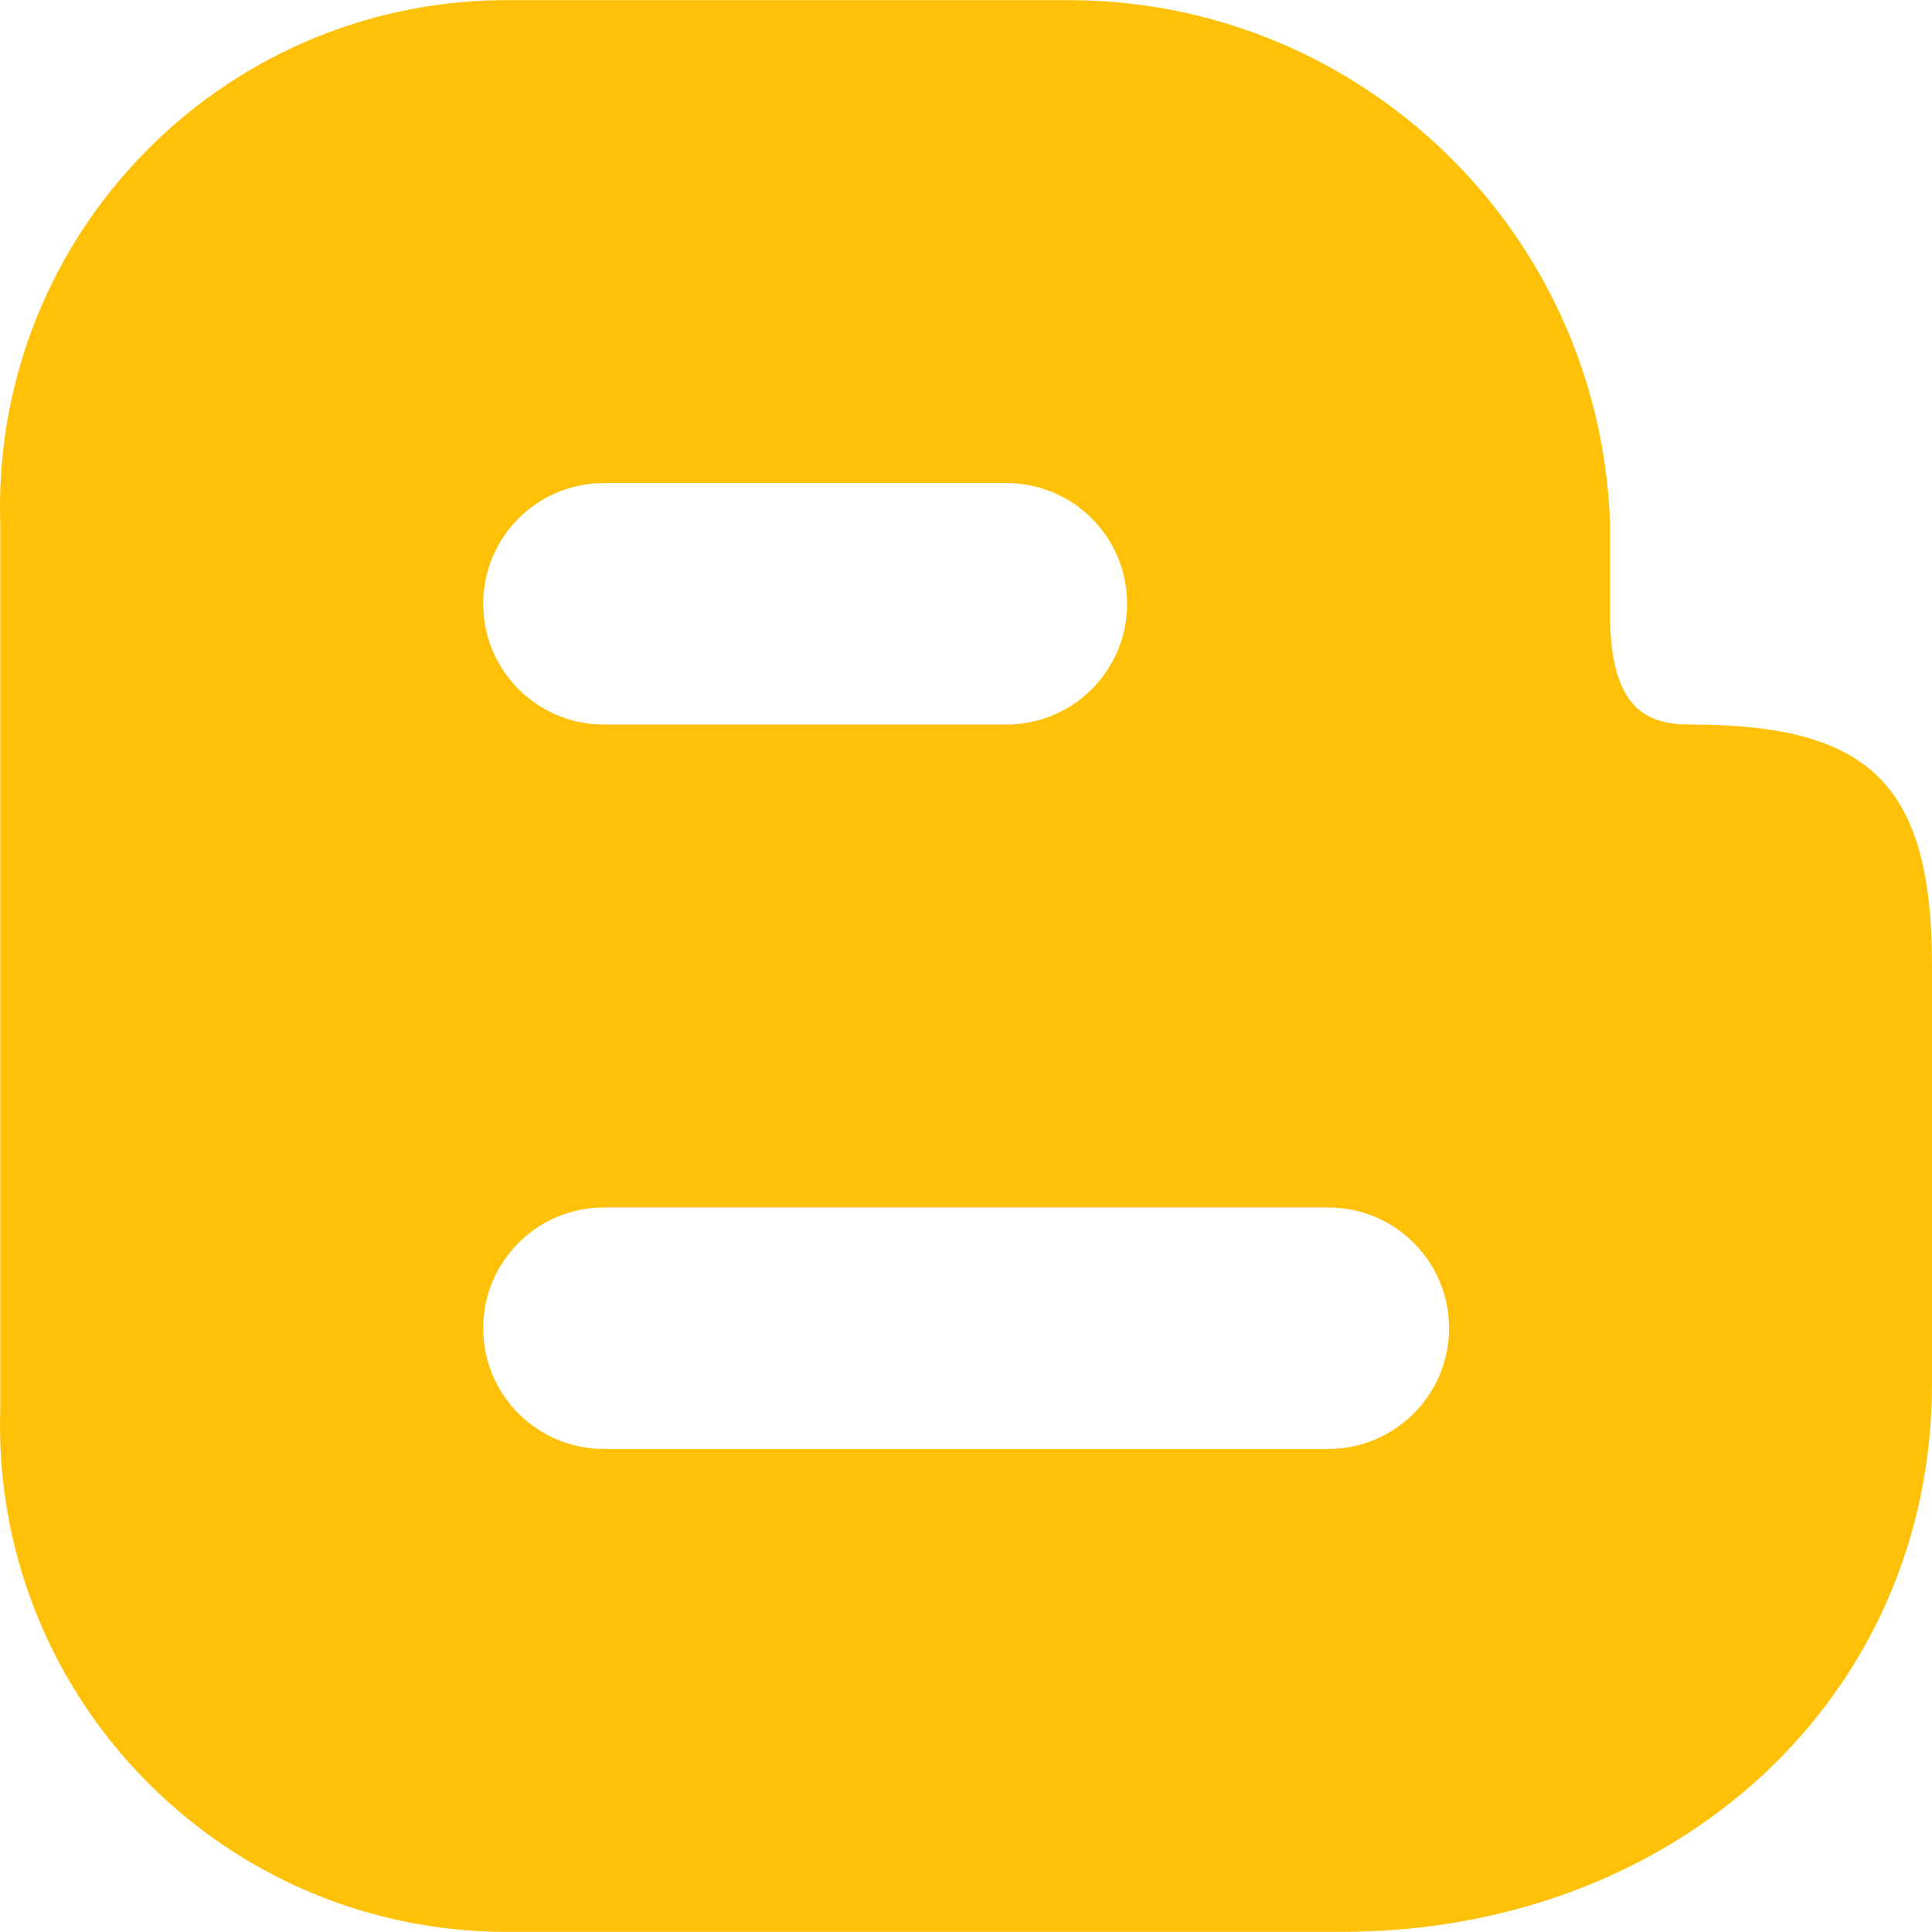
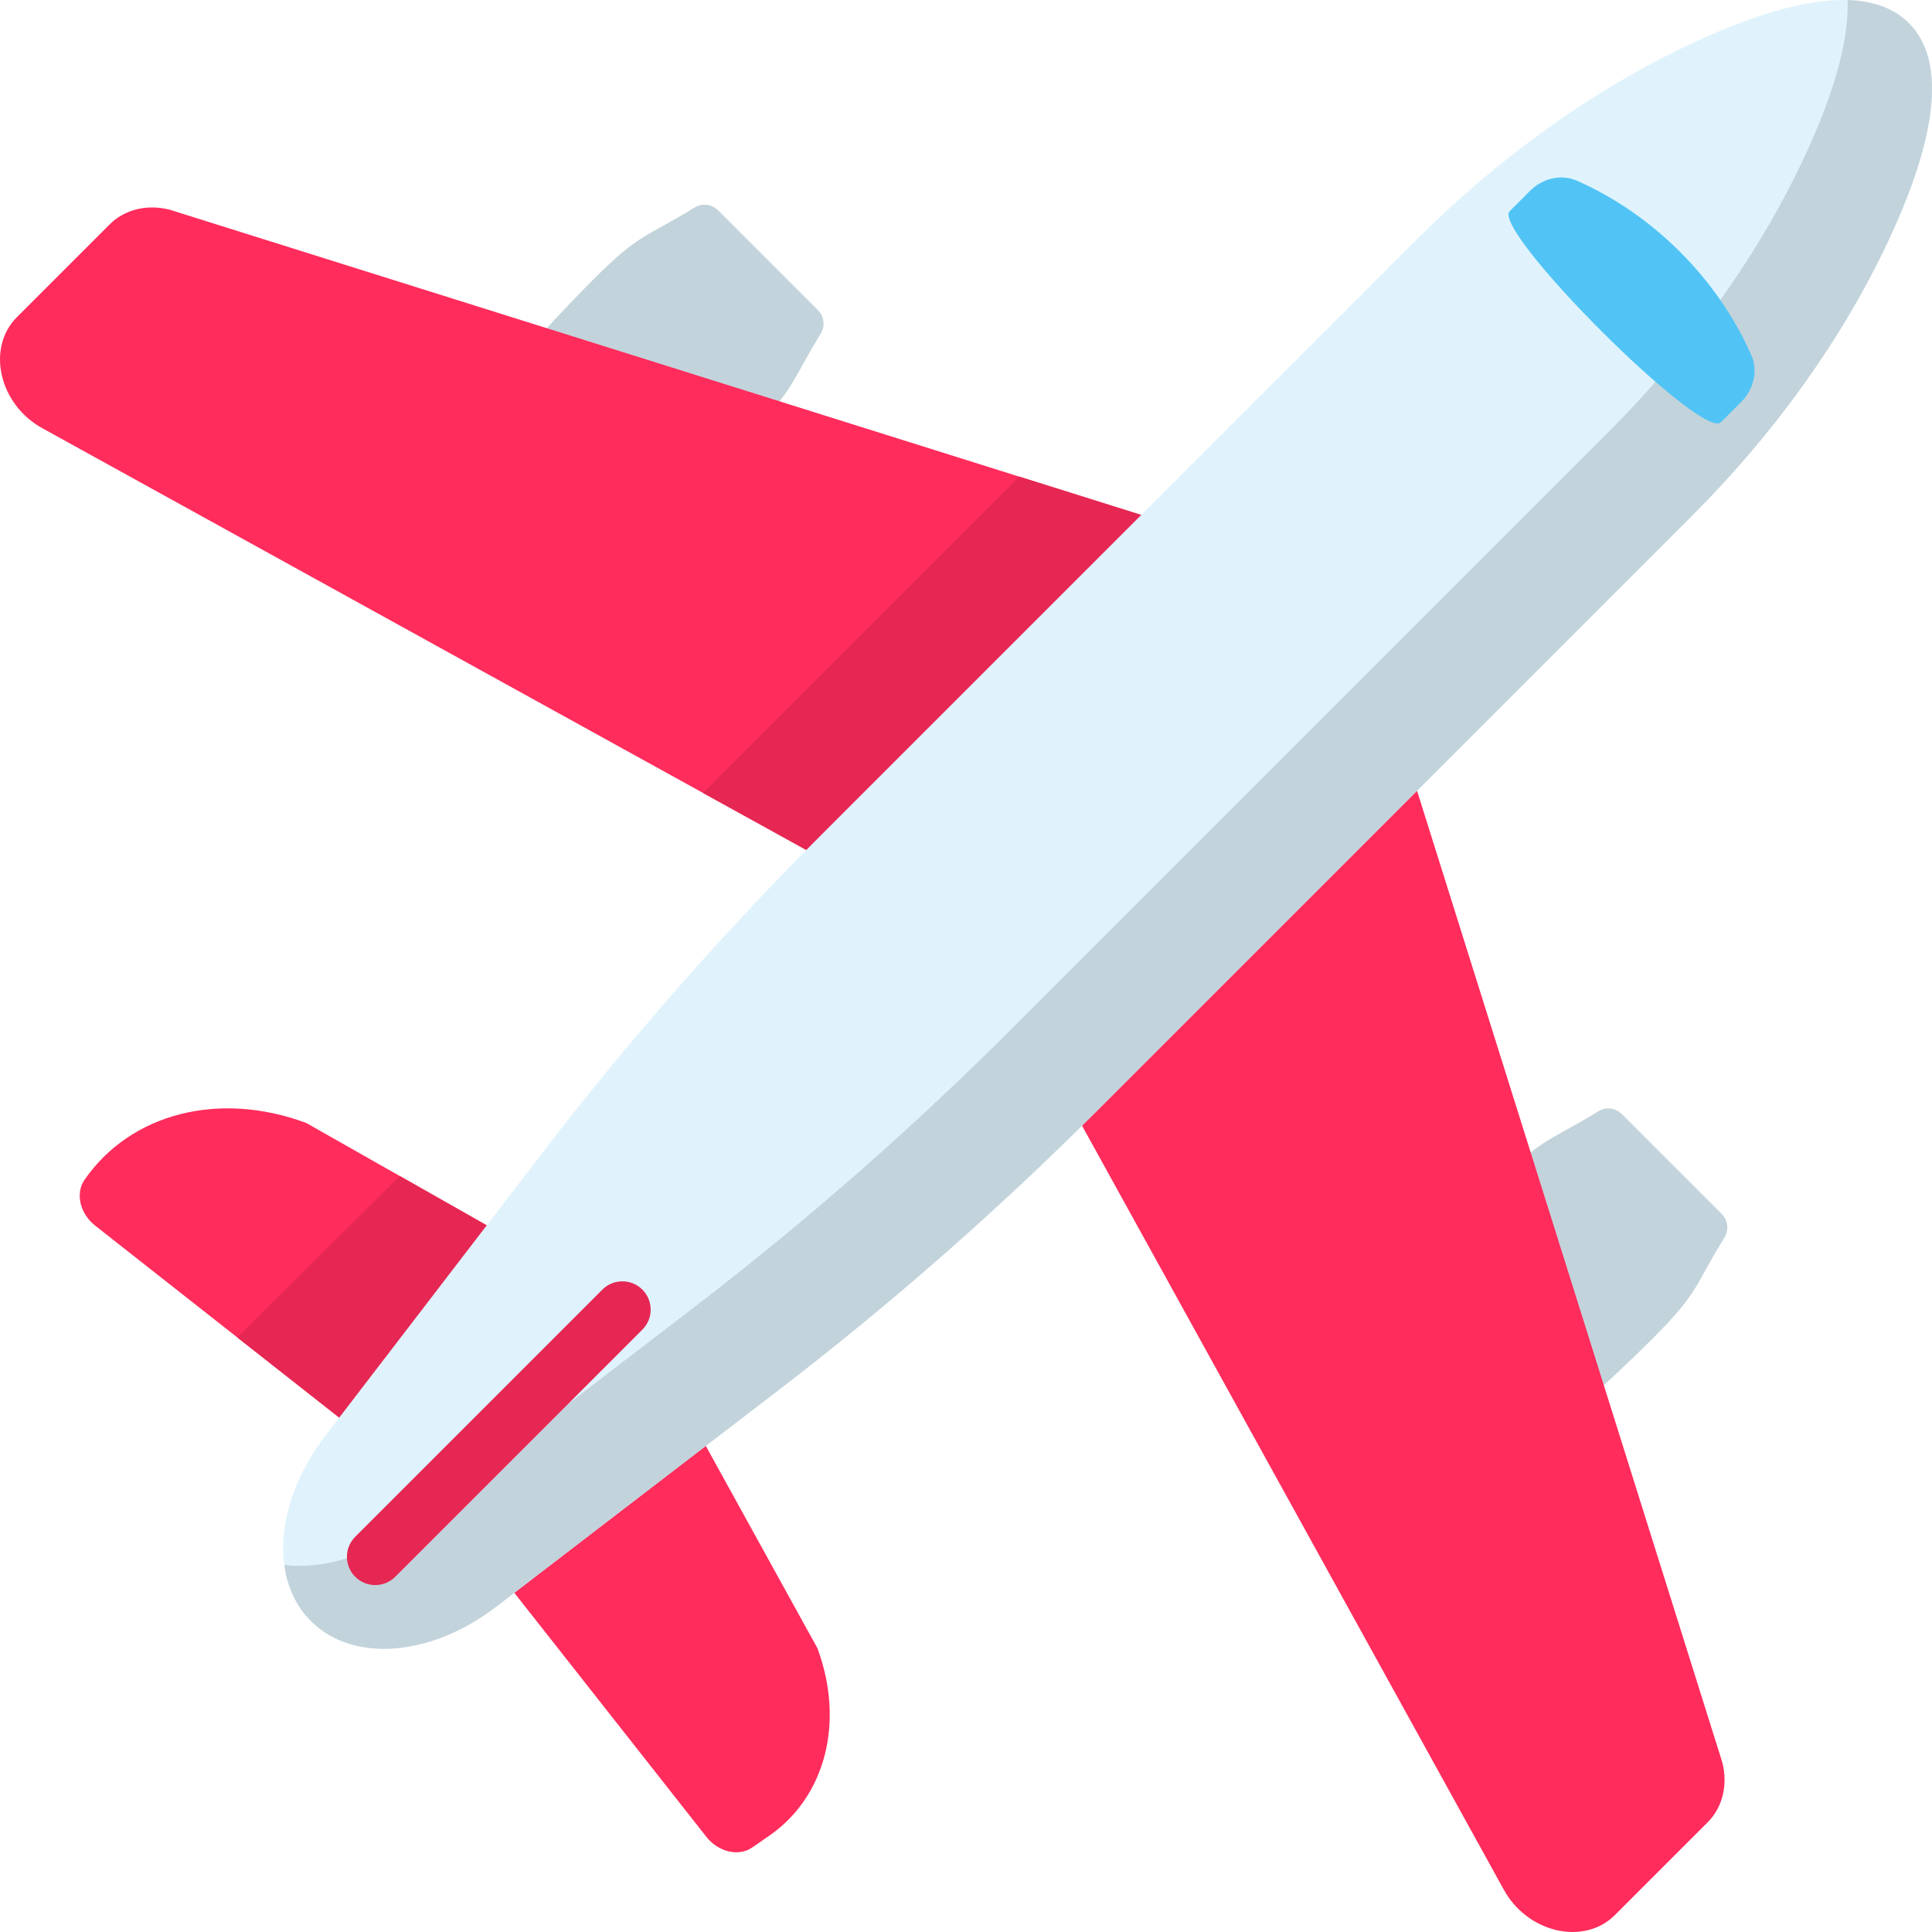
- <svg xmlns="http://www.w3.org/2000/svg" version="1.1" id="Capa_1" x="0px" y="0px" viewBox="0 0 512.069 512.069" style="enable-background:new 0 0 512.069 512.069;" xml:space="preserve">
-   <path style="fill:#FFC107;" d="M448.069,192.037c-11.093,0-21.333-3.563-21.333-29.333v-24  C424.046,60.94,359.925-0.541,282.117,0.037H132.784C58.562,0.93-0.882,61.823,0.011,136.044c0.011,0.887,0.03,1.773,0.058,2.659  V373.37c-2.362,74.189,55.866,136.247,130.056,138.608c0.886,0.028,1.773,0.048,2.659,0.058H355.44  c89.301,0,156.629-62.485,156.629-145.323V256.037C512.069,208.186,495.92,192.037,448.069,192.037z M160.069,128.037h106.667  c17.673,0,32,14.327,32,32s-14.327,32-32,32H160.069c-17.673,0-32-14.327-32-32S142.396,128.037,160.069,128.037z M352.069,384.037  h-192c-17.673,0-32-14.327-32-32s14.327-32,32-32h192c17.673,0,32,14.327,32,32S369.742,384.037,352.069,384.037z" />
+ <svg xmlns="http://www.w3.org/2000/svg" version="1.1" id="Capa_1" x="0px" y="0px" viewBox="0 0 512.001 512.001" style="enable-background:new 0 0 512.001 512.001;" xml:space="preserve">
+   <g>
+     <path style="fill:#FF2C5C;" d="M101.501,384.806L25.402,324.95c-4.157-3.127-5.518-8.647-3.023-12.26l0,0   c12.197-17.664,35.693-23.697,58.779-15.092l68.824,39.041L101.501,384.806z" />
+     <path style="fill:#FF2C5C;" d="M127.039,410.344l60.013,76.256c3.127,4.157,8.647,5.518,12.26,3.023l4.537-3.133   c14.941-10.316,20.043-30.19,12.765-49.717l-41.251-74.754L127.039,410.344z" />
+   </g>
+   <polygon style="fill:#E62753;" points="105.941,311.655 62.885,354.432 101.501,384.806 149.983,336.638 " />
+   <g>
+     <path style="fill:#C3D3DB;" d="M122.118,150.38L122.118,150.38c-9.557-9.557-10.313-24.785-1.775-35.262   c12.212-14.986,27.512-31.673,36.69-40.851c12.556-12.556,13.653-11.056,27.068-19.279c1.975-1.211,4.524-0.919,6.162,0.719   l26.529,26.529c1.638,1.638,1.929,4.187,0.719,6.162c-8.223,13.415-6.723,14.511-19.279,27.067   c-9.178,9.178-25.865,24.478-40.851,36.69C146.903,160.692,131.674,159.937,122.118,150.38z" />
+     <path style="fill:#C3D3DB;" d="M361.622,389.884L361.622,389.884c-9.557-9.557-10.313-24.785-1.775-35.262   c12.212-14.986,27.512-31.673,36.69-40.851c12.556-12.556,13.652-11.056,27.068-19.279c1.975-1.211,4.524-0.919,6.162,0.719   l26.529,26.529c1.638,1.638,1.929,4.187,0.719,6.162c-8.223,13.415-6.723,14.511-19.279,27.068   c-9.178,9.178-25.865,24.478-40.851,36.69C386.407,400.197,371.179,399.441,361.622,389.884z" />
+   </g>
+   <path style="fill:#FF2C5C;" d="M241.923,240.842l93.887-93.887L44.968,55.575c-5.989-1.529-11.943-0.073-15.905,3.889L4.491,84.036  c-8.229,8.229-4.697,23.314,6.92,29.552L241.923,240.842z" />
+   <polygon style="fill:#E62753;" points="270.094,126.308 186.278,210.124 241.923,240.842 335.81,146.955 " />
+   <path style="fill:#FF2C5C;" d="M271.16,270.079l93.887-93.887l91.38,290.842c1.529,5.989,0.073,11.943-3.889,15.905l-24.572,24.572  c-8.229,8.229-23.314,4.697-29.552-6.92L271.16,270.079z" />
+   <path style="fill:#E0F3FC;" d="M448.371,136.723L290.643,294.45c-26.466,26.466-54.603,51.152-84.061,73.75l-75.044,57.568  c-17.373,13.328-38.035,14.94-49.14,3.835l0,0c-11.105-11.105-9.493-31.767,3.835-49.14l57.568-75.044  c22.598-29.458,47.283-57.594,73.75-84.061L375.279,63.631c21.562-21.562,46.326-39.527,72.487-51.861  c22.529-10.621,46.476-17.275,58.108-5.643c11.632,11.632,4.978,35.579-5.643,58.108  C487.898,90.398,469.933,115.161,448.371,136.723z" />
+   <path style="fill:#C3D3DB;" d="M505.874,6.128c-4.094-4.094-9.718-5.916-16.265-6.103c0.471,12.114-4.782,27.478-11.739,42.234  c-12.333,26.161-30.298,50.925-51.861,72.487L268.282,272.473c-26.466,26.466-54.603,51.152-84.061,73.749l-75.044,57.568  c-11.05,8.477-23.428,12.206-33.834,10.946c0.782,5.775,3.113,10.924,7.055,14.866l0,0c11.105,11.105,31.767,9.493,49.14-3.835  l75.044-57.568c29.458-22.598,57.594-47.283,84.061-73.75l157.728-157.726c21.562-21.562,39.527-46.326,51.861-72.487  C510.852,41.707,517.506,17.76,505.874,6.128z" />
+   <path style="fill:#51C4F5;" d="M461.44,106.517l-5.386,5.386c-5.002,5.002-60.956-50.952-55.954-55.954l5.386-5.386  c3.395-3.395,8.378-4.465,12.436-2.67l0,0c20.219,8.944,37.244,25.97,46.189,46.189l0,0  C465.904,98.139,464.835,103.122,461.44,106.517z" />
+   <path style="fill:#E62753;" d="M99.44,420.062c-1.919,0-3.839-0.732-5.303-2.197c-2.929-2.929-2.929-7.678,0-10.606l65.496-65.496  c2.929-2.929,7.678-2.929,10.606,0c2.929,2.929,2.929,7.678,0,10.606l-65.496,65.496C103.279,419.329,101.36,420.062,99.44,420.062z  " />
  <g>
</g>
  <g>
</g>
  <g>
</g>
  <g>
</g>
  <g>
</g>
  <g>
</g>
  <g>
</g>
  <g>
</g>
  <g>
</g>
  <g>
</g>
  <g>
</g>
  <g>
</g>
  <g>
</g>
  <g>
</g>
  <g>
</g>
</svg>
